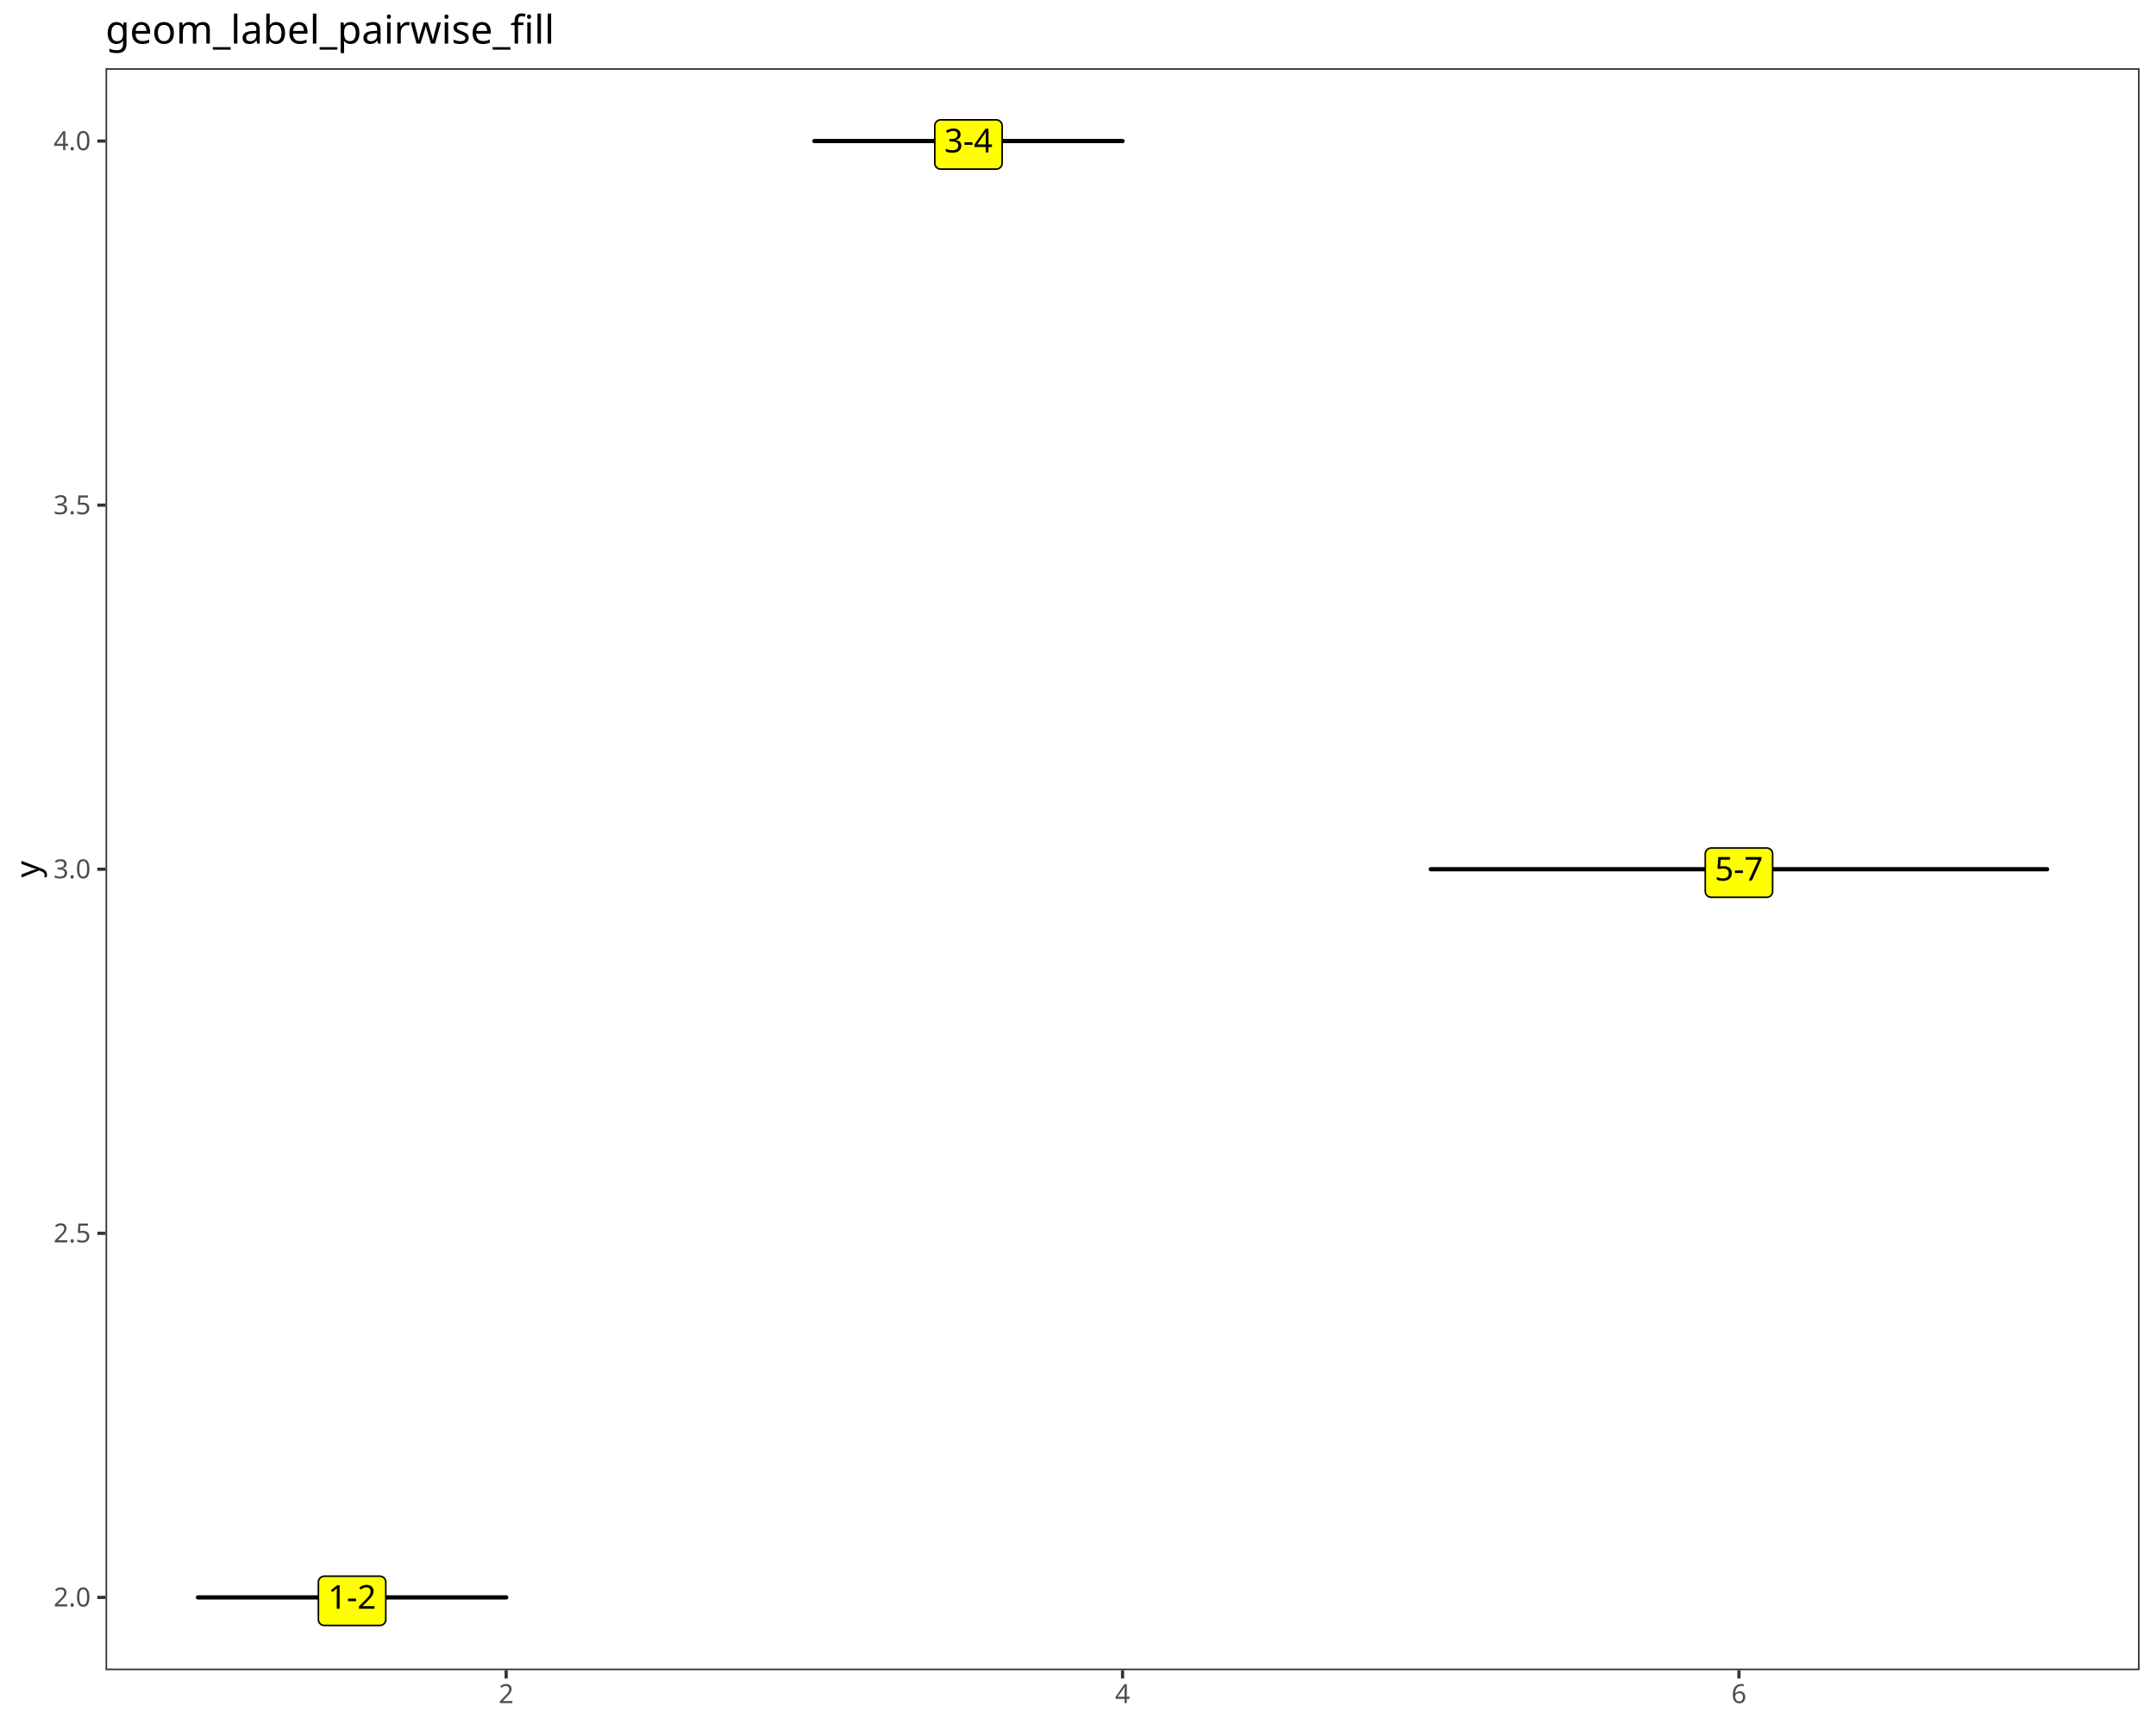
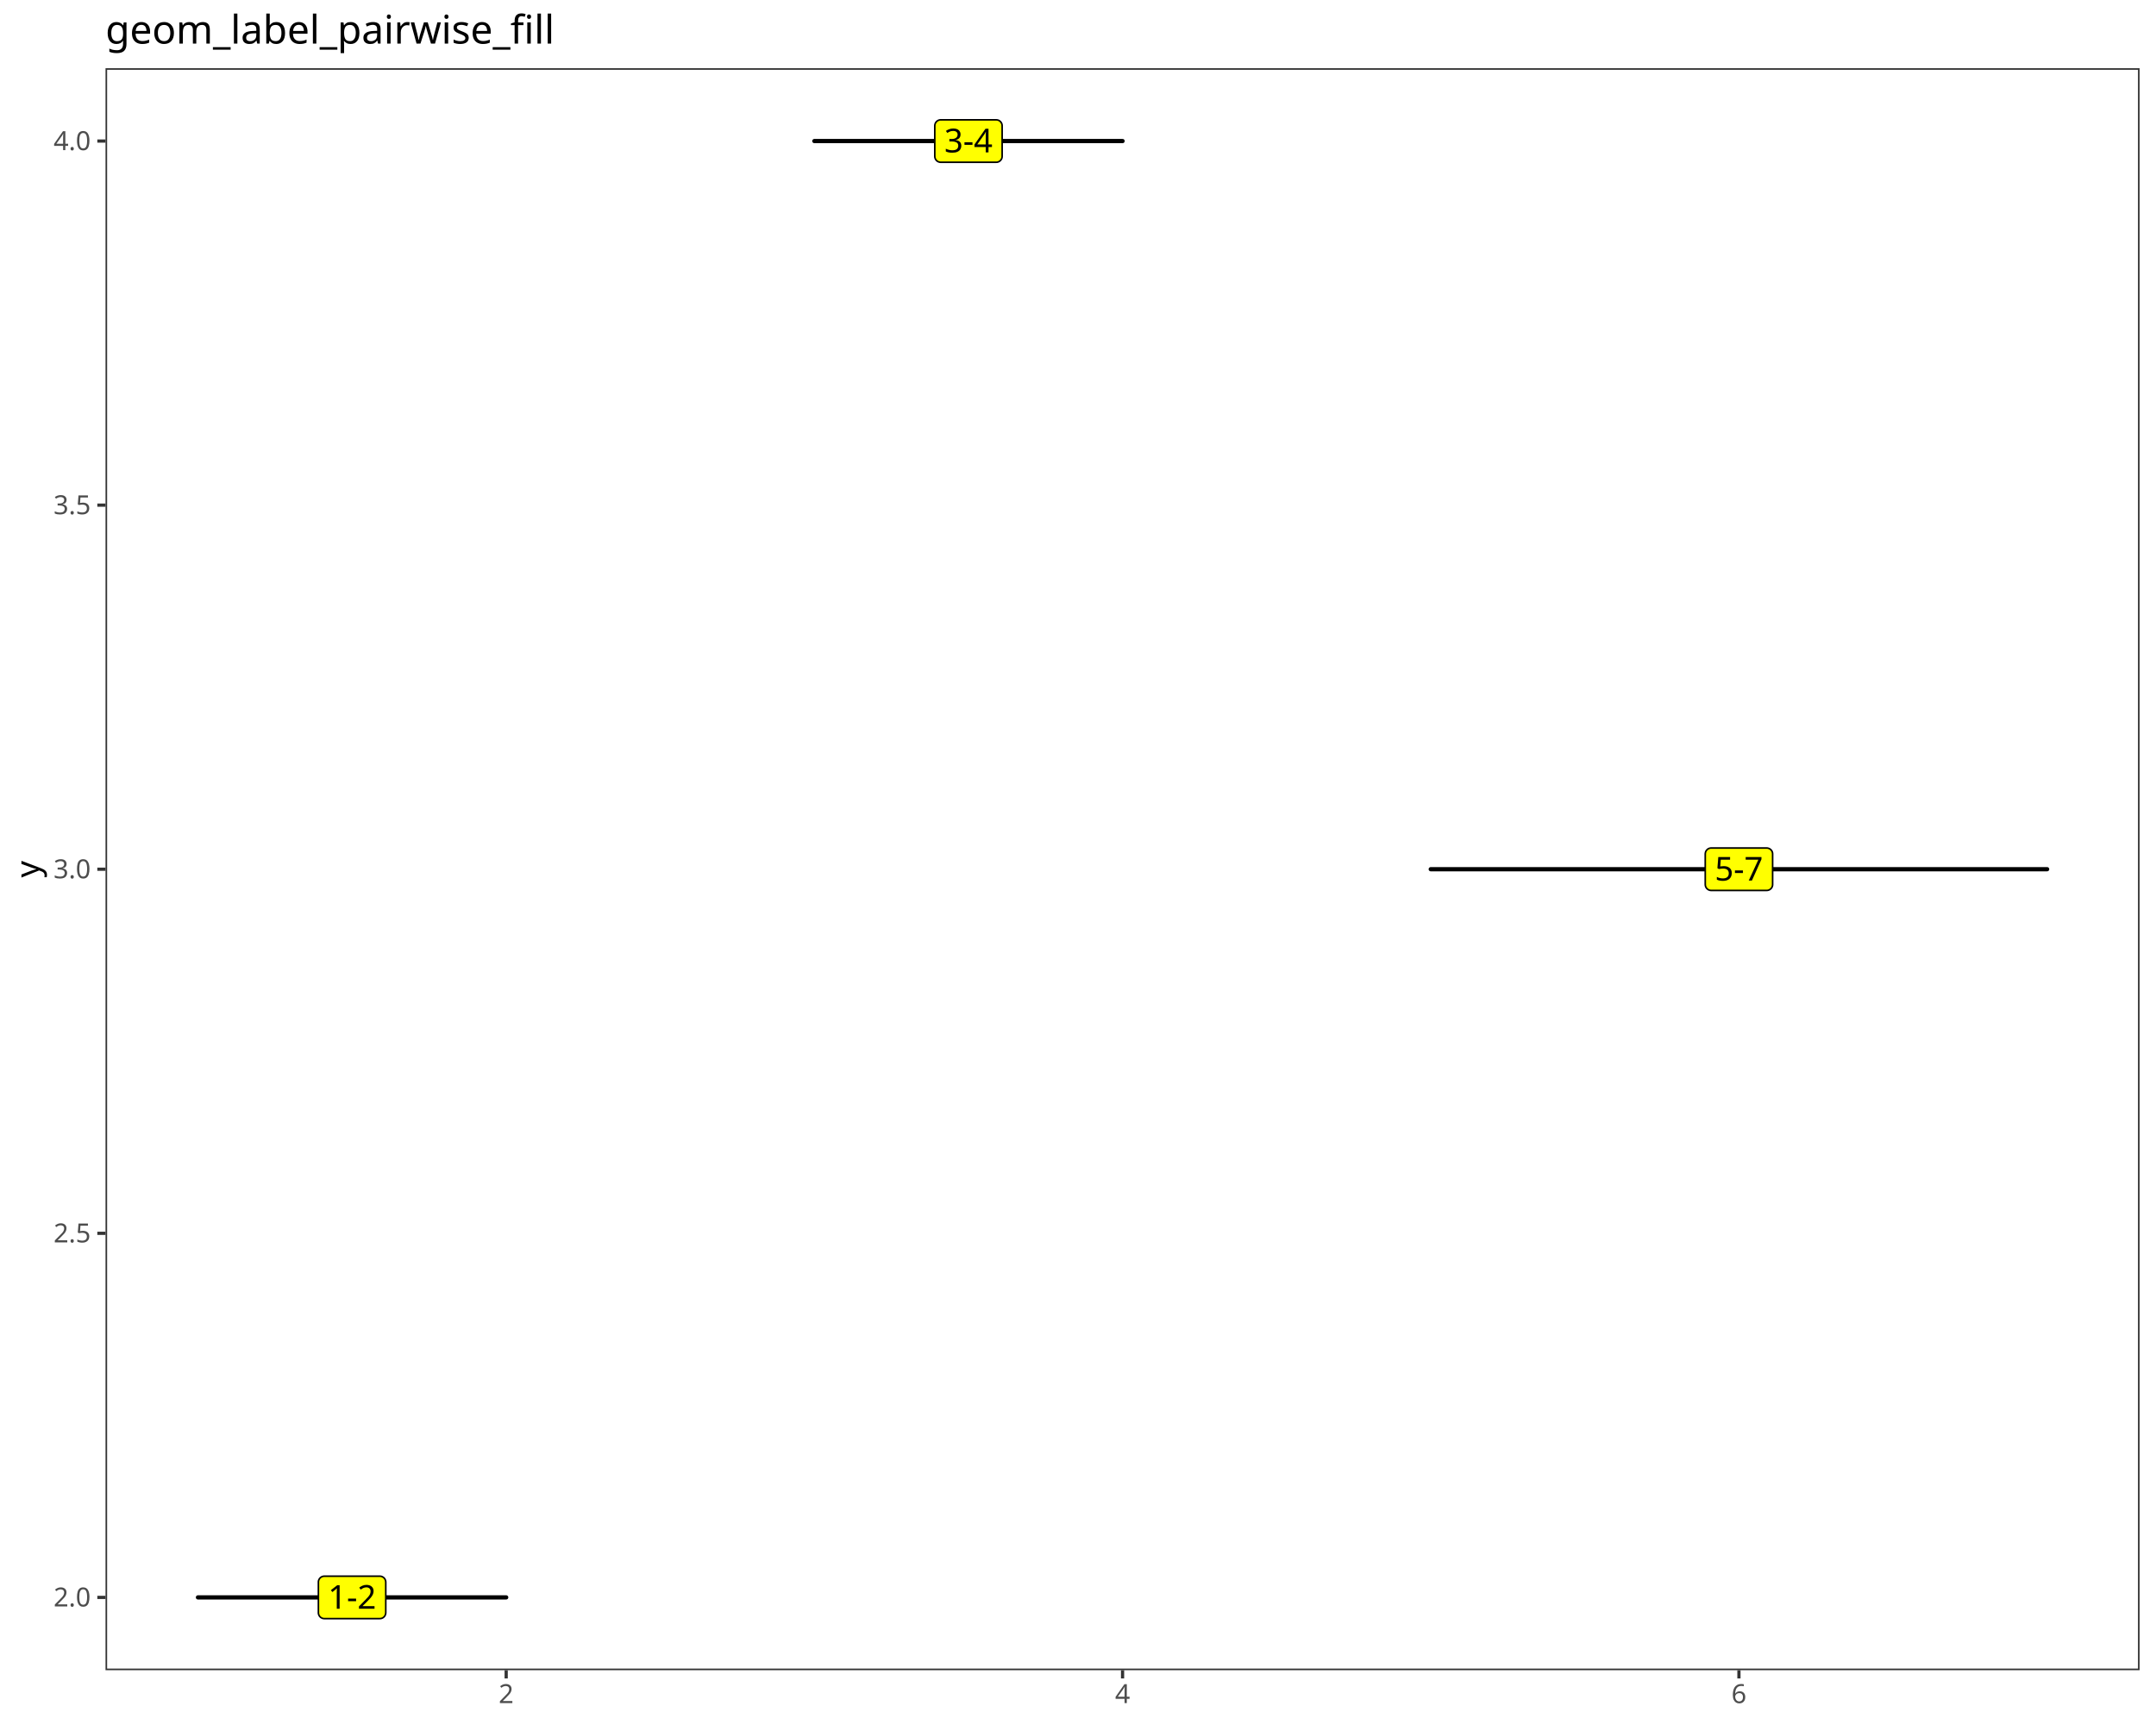
<svg xmlns="http://www.w3.org/2000/svg" class="svglite" data-engine-version="2.0" width="720.00pt" height="576.00pt" viewBox="0 0 720.00 576.00">
  <defs>
    <style type="text/css">
    .svglite line, .svglite polyline, .svglite polygon, .svglite path, .svglite rect, .svglite circle {
      fill: none;
      stroke: #000000;
      stroke-linecap: round;
      stroke-linejoin: round;
      stroke-miterlimit: 10.00;
    }
  </style>
  </defs>
  <rect width="100%" height="100%" style="stroke: none; fill: #FFFFFF;" />
  <defs>
    <clipPath id="cpMC4wMHw3MjAuMDB8MC4wMHw1NzYuMDA=">
      <rect x="0.00" y="0.00" width="720.00" height="576.00" />
    </clipPath>
  </defs>
  <g clip-path="url(#cpMC4wMHw3MjAuMDB8MC4wMHw1NzYuMDA=)">
    <rect x="0.00" y="0.00" width="720.00" height="576.00" style="stroke-width: 1.07; stroke: #FFFFFF; fill: #FFFFFF;" />
  </g>
  <defs>
    <clipPath id="cpMzUuMjR8NzE0LjUyfDIyLjc4fDU1Ny43MQ==">
      <rect x="35.24" y="22.78" width="679.28" height="534.92" />
    </clipPath>
  </defs>
  <g clip-path="url(#cpMzUuMjR8NzE0LjUyfDIyLjc4fDU1Ny43MQ==)">
    <rect x="35.24" y="22.78" width="679.28" height="534.92" style="stroke-width: 1.07; stroke: none; fill: #FFFFFF;" />
    <line x1="66.11" y1="533.39" x2="169.04" y2="533.39" style="stroke-width: 1.42;" />
-     <polygon points="108.31,542.76 126.85,542.76 126.77,542.76 127.08,542.75 127.40,542.68 127.69,542.57 127.97,542.41 128.22,542.21 128.43,541.97 128.60,541.70 128.72,541.41 128.80,541.10 128.83,540.78 128.83,540.78 128.83,528.29 128.83,528.29 128.80,527.97 128.72,527.66 128.60,527.37 128.43,527.10 128.22,526.86 127.97,526.66 127.69,526.50 127.40,526.38 127.08,526.32 126.85,526.31 108.31,526.31 108.54,526.32 108.23,526.31 107.91,526.35 107.60,526.43 107.32,526.57 107.05,526.75 106.82,526.97 106.63,527.23 106.48,527.51 106.38,527.81 106.33,528.13 106.33,528.29 106.33,540.78 106.33,540.62 106.33,540.94 106.38,541.25 106.48,541.56 106.63,541.84 106.82,542.09 107.05,542.31 107.32,542.49 107.60,542.63 107.91,542.72 108.23,542.76 " style="stroke-width: 0.53; fill: #FFFF00;" />
+     <polygon points="108.31,540.48 126.85,540.48 126.77,540.47 127.08,540.46 127.40,540.40 127.69,540.29 127.97,540.13 128.22,539.92 128.43,539.69 128.60,539.42 128.72,539.12 128.80,538.81 128.83,538.50 128.83,538.50 128.83,528.29 128.83,528.29 128.80,527.97 128.72,527.66 128.60,527.37 128.43,527.10 128.22,526.86 127.97,526.66 127.69,526.50 127.40,526.38 127.08,526.32 126.85,526.31 108.31,526.31 108.54,526.32 108.23,526.31 107.91,526.35 107.60,526.43 107.32,526.57 107.05,526.75 106.82,526.97 106.63,527.23 106.48,527.51 106.38,527.81 106.33,528.13 106.33,528.29 106.33,538.50 106.33,538.34 106.33,538.66 106.38,538.97 106.48,539.27 106.63,539.55 106.82,539.81 107.05,540.03 107.32,540.21 107.60,540.35 107.91,540.44 108.23,540.47 " style="stroke-width: 0.53; fill: #FFFF00;" />
    <text x="117.58" y="537.18" text-anchor="middle" style="font-size: 11.00px; font-family: sans;" textLength="15.90px" lengthAdjust="spacingAndGlyphs">1-2</text>
    <line x1="271.96" y1="47.10" x2="374.88" y2="47.10" style="stroke-width: 1.42;" />
-     <polygon points="314.15,56.47 332.69,56.47 332.61,56.47 332.93,56.45 333.24,56.39 333.54,56.28 333.81,56.12 334.06,55.91 334.27,55.68 334.44,55.41 334.57,55.11 334.64,54.80 334.67,54.49 334.67,54.49 334.67,41.99 334.67,41.99 334.64,41.68 334.57,41.37 334.44,41.07 334.27,40.80 334.06,40.57 333.81,40.36 333.54,40.20 333.24,40.09 332.93,40.03 332.69,40.01 314.15,40.01 314.39,40.03 314.07,40.01 313.75,40.05 313.45,40.14 313.16,40.28 312.90,40.46 312.67,40.68 312.48,40.93 312.33,41.22 312.23,41.52 312.18,41.83 312.17,41.99 312.17,54.49 312.18,54.33 312.18,54.65 312.23,54.96 312.33,55.26 312.48,55.55 312.67,55.80 312.90,56.02 313.16,56.20 313.45,56.34 313.75,56.43 314.07,56.47 " style="stroke-width: 0.53; fill: #FFFF00;" />
+     <polygon points="314.15,54.18 332.69,54.18 332.61,54.18 332.93,54.17 333.24,54.11 333.54,53.99 333.81,53.83 334.06,53.63 334.27,53.39 334.44,53.12 334.57,52.83 334.64,52.52 334.67,52.20 334.67,52.20 334.67,41.99 334.67,41.99 334.64,41.68 334.57,41.37 334.44,41.07 334.27,40.80 334.06,40.57 333.81,40.36 333.54,40.20 333.24,40.09 332.93,40.03 332.69,40.01 314.15,40.01 314.39,40.03 314.07,40.01 313.75,40.05 313.45,40.14 313.16,40.28 312.90,40.46 312.67,40.68 312.48,40.93 312.33,41.22 312.23,41.52 312.18,41.83 312.17,41.99 312.17,52.20 312.18,52.04 312.18,52.36 312.23,52.68 312.33,52.98 312.48,53.26 312.67,53.52 312.90,53.74 313.16,53.92 313.45,54.05 313.75,54.14 314.07,54.18 " style="stroke-width: 0.53; fill: #FFFF00;" />
    <text x="323.42" y="50.88" text-anchor="middle" style="font-size: 11.00px; font-family: sans;" textLength="15.90px" lengthAdjust="spacingAndGlyphs">3-4</text>
    <line x1="477.80" y1="290.24" x2="683.64" y2="290.24" style="stroke-width: 1.42;" />
-     <polygon points="571.45,299.61 589.99,299.61 589.91,299.61 590.23,299.60 590.54,299.54 590.84,299.42 591.12,299.26 591.36,299.06 591.58,298.82 591.75,298.55 591.87,298.26 591.95,297.95 591.97,297.63 591.97,297.63 591.97,285.14 591.97,285.14 591.95,284.82 591.87,284.51 591.75,284.22 591.58,283.95 591.36,283.71 591.12,283.51 590.84,283.35 590.54,283.24 590.23,283.17 589.99,283.16 571.45,283.16 571.69,283.17 571.37,283.16 571.06,283.20 570.75,283.29 570.46,283.42 570.20,283.61 569.97,283.83 569.78,284.08 569.63,284.36 569.53,284.67 569.48,284.98 569.47,285.14 569.47,297.63 569.48,297.47 569.48,297.79 569.53,298.11 569.63,298.41 569.78,298.69 569.97,298.95 570.20,299.17 570.46,299.35 570.75,299.48 571.06,299.57 571.37,299.61 " style="stroke-width: 0.53; fill: #FFFF00;" />
+     <polygon points="571.45,297.33 589.99,297.33 589.91,297.33 590.23,297.32 590.54,297.25 590.84,297.14 591.12,296.98 591.36,296.78 591.58,296.54 591.75,296.27 591.87,295.98 591.95,295.67 591.97,295.35 591.97,295.35 591.97,285.14 591.97,285.14 591.95,284.82 591.87,284.51 591.75,284.22 591.58,283.95 591.36,283.71 591.12,283.51 590.84,283.35 590.54,283.24 590.23,283.17 589.99,283.16 571.45,283.16 571.69,283.17 571.37,283.16 571.06,283.20 570.75,283.29 570.46,283.42 570.20,283.61 569.97,283.83 569.78,284.08 569.63,284.36 569.53,284.67 569.48,284.98 569.47,285.14 569.47,295.35 569.48,295.19 569.48,295.51 569.53,295.82 569.63,296.13 569.78,296.41 569.97,296.66 570.20,296.88 570.46,297.06 570.75,297.20 571.06,297.29 571.37,297.33 " style="stroke-width: 0.53; fill: #FFFF00;" />
    <text x="580.72" y="294.03" text-anchor="middle" style="font-size: 11.00px; font-family: sans;" textLength="15.90px" lengthAdjust="spacingAndGlyphs">5-7</text>
    <rect x="35.24" y="22.78" width="679.28" height="534.92" style="stroke-width: 1.07; stroke: #333333;" />
  </g>
  <g clip-path="url(#cpMC4wMHw3MjAuMDB8MC4wMHw1NzYuMDA=)">
    <text x="30.31" y="536.42" text-anchor="end" style="font-size: 8.80px; fill: #4D4D4D; font-family: sans;" textLength="12.23px" lengthAdjust="spacingAndGlyphs">2.0</text>
    <text x="30.31" y="414.85" text-anchor="end" style="font-size: 8.80px; fill: #4D4D4D; font-family: sans;" textLength="12.23px" lengthAdjust="spacingAndGlyphs">2.5</text>
    <text x="30.31" y="293.27" text-anchor="end" style="font-size: 8.80px; fill: #4D4D4D; font-family: sans;" textLength="12.23px" lengthAdjust="spacingAndGlyphs">3.0</text>
    <text x="30.31" y="171.70" text-anchor="end" style="font-size: 8.80px; fill: #4D4D4D; font-family: sans;" textLength="12.23px" lengthAdjust="spacingAndGlyphs">3.5</text>
    <text x="30.31" y="50.13" text-anchor="end" style="font-size: 8.80px; fill: #4D4D4D; font-family: sans;" textLength="12.23px" lengthAdjust="spacingAndGlyphs">4.0</text>
    <polyline points="32.50,533.39 35.24,533.39 " style="stroke-width: 1.07; stroke: #333333; stroke-linecap: butt;" />
    <polyline points="32.50,411.82 35.24,411.82 " style="stroke-width: 1.07; stroke: #333333; stroke-linecap: butt;" />
    <polyline points="32.50,290.24 35.24,290.24 " style="stroke-width: 1.07; stroke: #333333; stroke-linecap: butt;" />
    <polyline points="32.50,168.67 35.24,168.67 " style="stroke-width: 1.07; stroke: #333333; stroke-linecap: butt;" />
    <polyline points="32.50,47.10 35.24,47.10 " style="stroke-width: 1.07; stroke: #333333; stroke-linecap: butt;" />
    <polyline points="169.04,560.45 169.04,557.71 " style="stroke-width: 1.07; stroke: #333333; stroke-linecap: butt;" />
    <polyline points="374.88,560.45 374.88,557.71 " style="stroke-width: 1.07; stroke: #333333; stroke-linecap: butt;" />
    <polyline points="580.72,560.45 580.72,557.71 " style="stroke-width: 1.07; stroke: #333333; stroke-linecap: butt;" />
    <text x="169.04" y="568.69" text-anchor="middle" style="font-size: 8.80px; fill: #4D4D4D; font-family: sans;" textLength="4.89px" lengthAdjust="spacingAndGlyphs">2</text>
    <text x="374.88" y="568.69" text-anchor="middle" style="font-size: 8.80px; fill: #4D4D4D; font-family: sans;" textLength="4.89px" lengthAdjust="spacingAndGlyphs">4</text>
    <text x="580.72" y="568.69" text-anchor="middle" style="font-size: 8.80px; fill: #4D4D4D; font-family: sans;" textLength="4.89px" lengthAdjust="spacingAndGlyphs">6</text>
    <text transform="translate(13.05,290.24) rotate(-90)" text-anchor="middle" style="font-size: 11.00px; font-family: sans;" textLength="5.50px" lengthAdjust="spacingAndGlyphs">y</text>
    <text x="35.24" y="14.56" style="font-size: 13.20px; font-family: sans;" textLength="143.82px" lengthAdjust="spacingAndGlyphs">geom_label_pairwise_fill</text>
  </g>
</svg>
